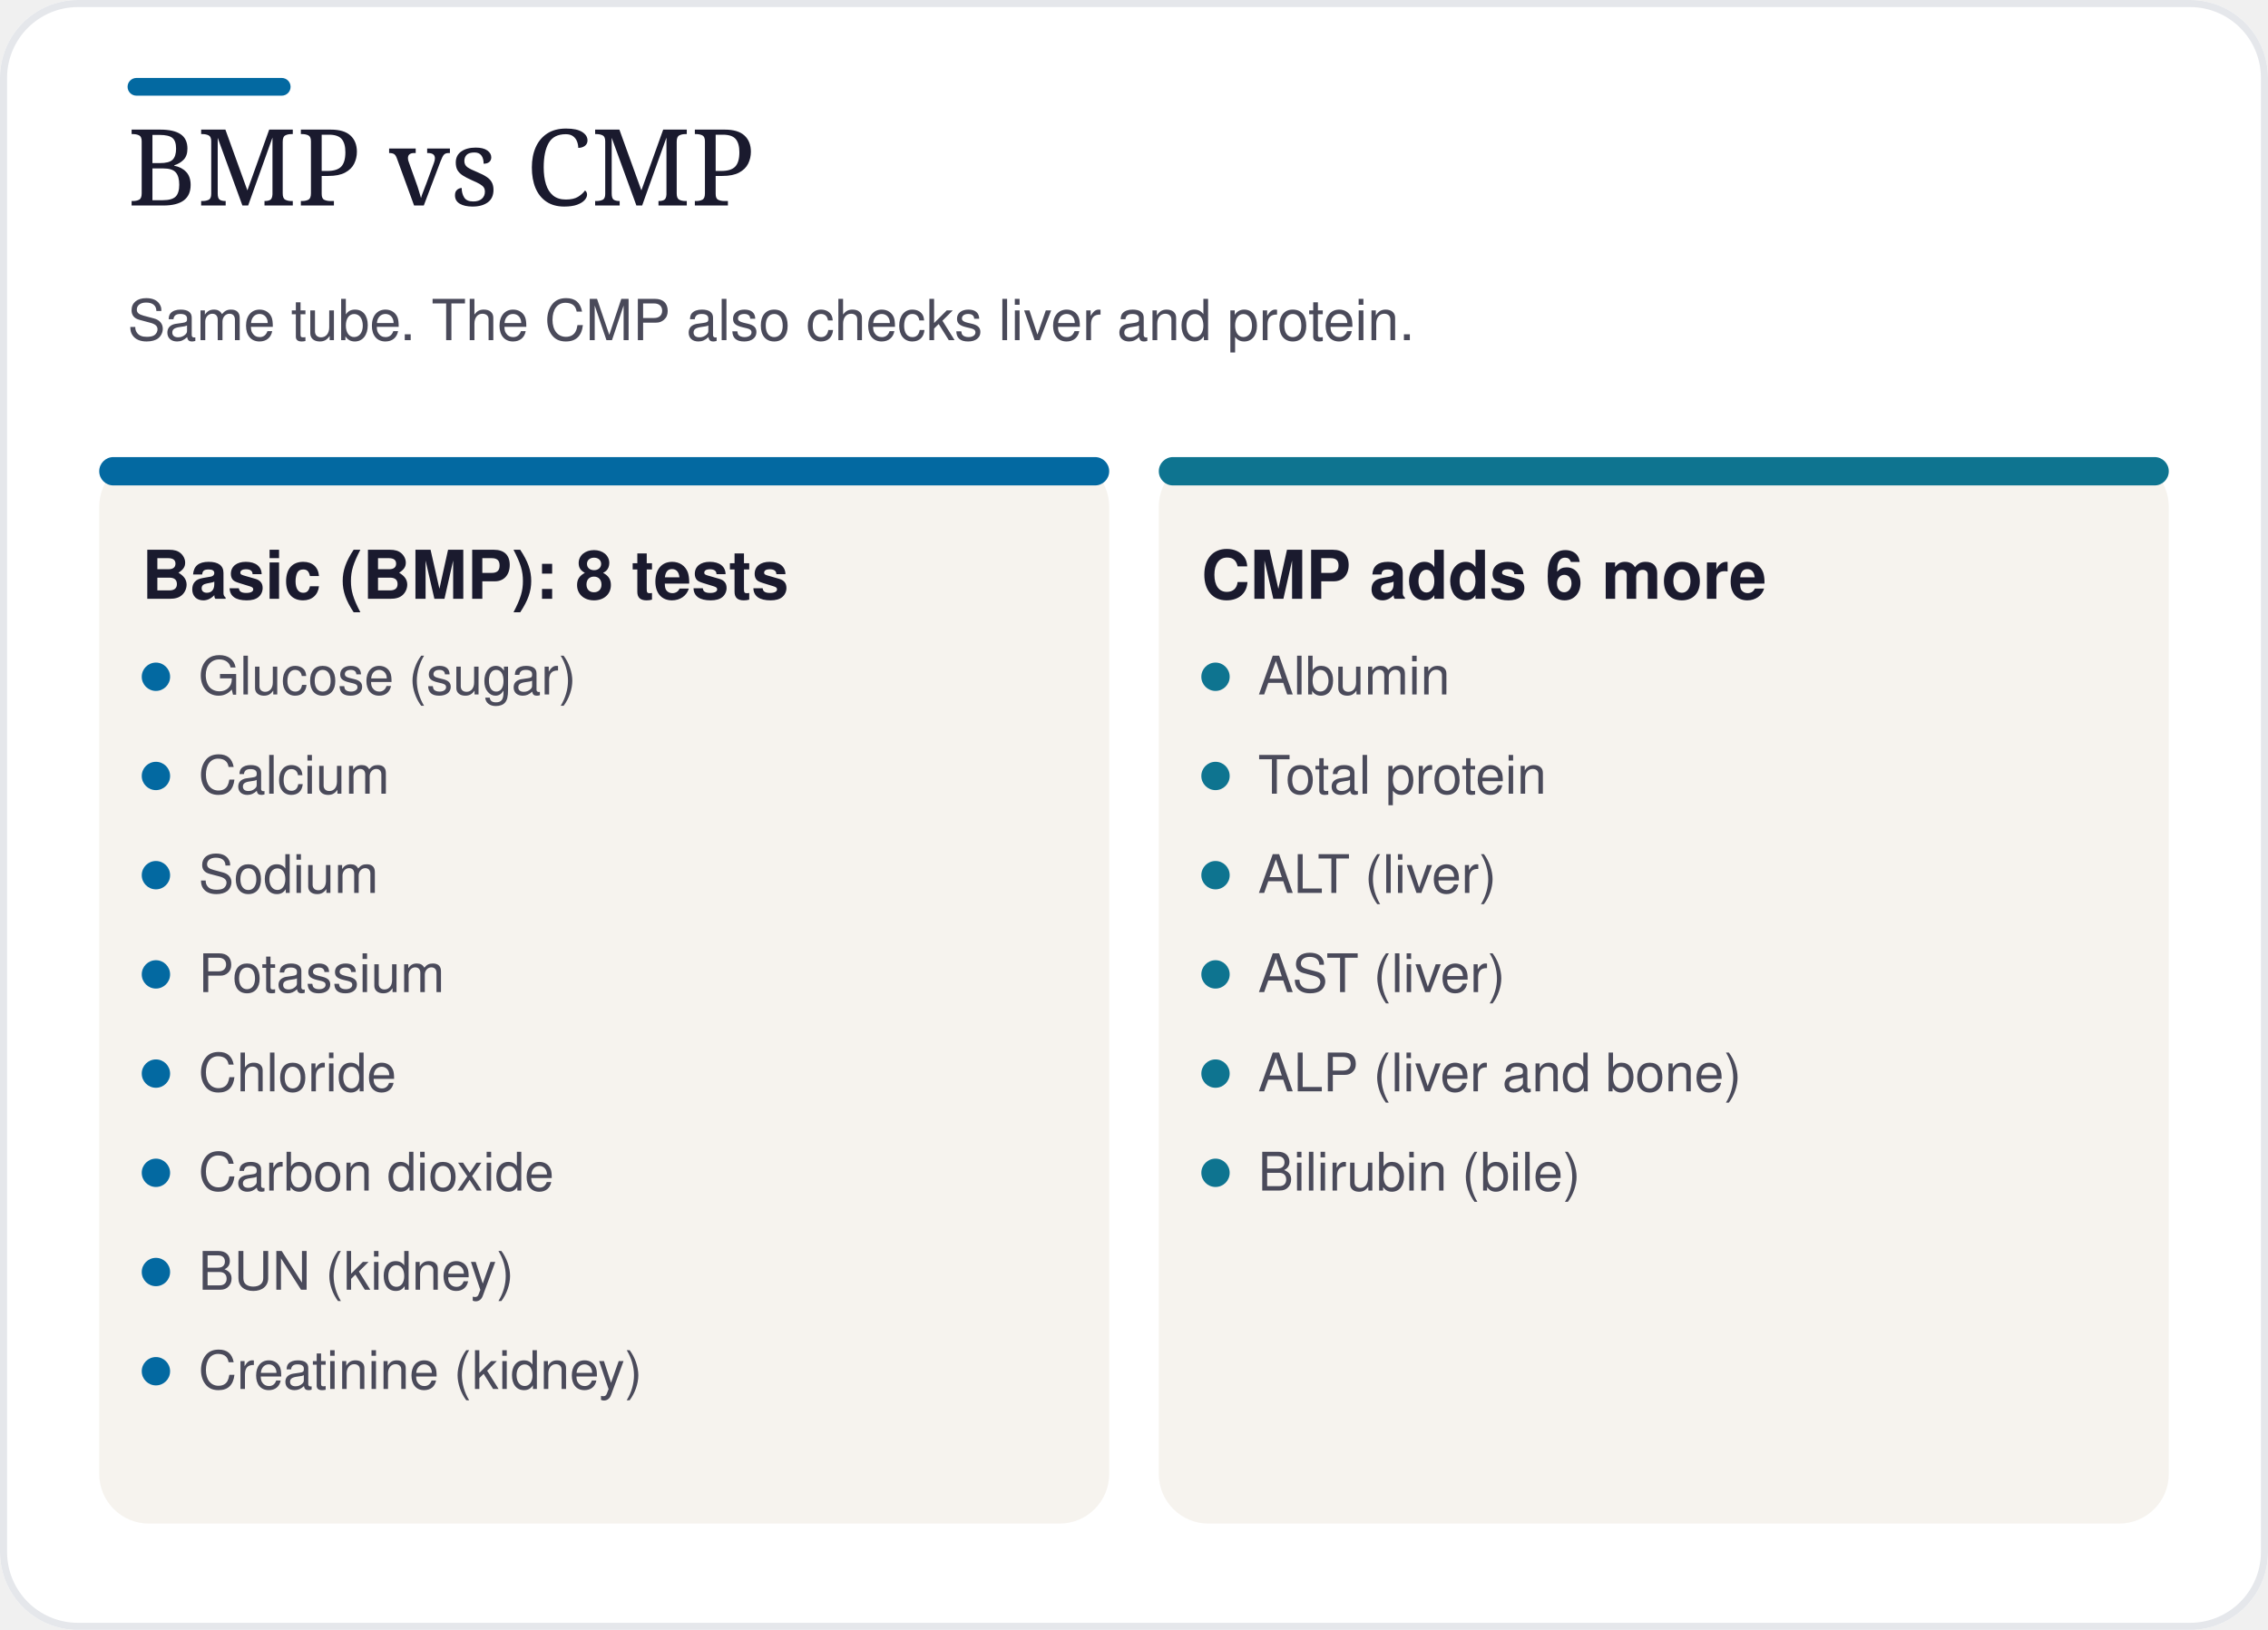
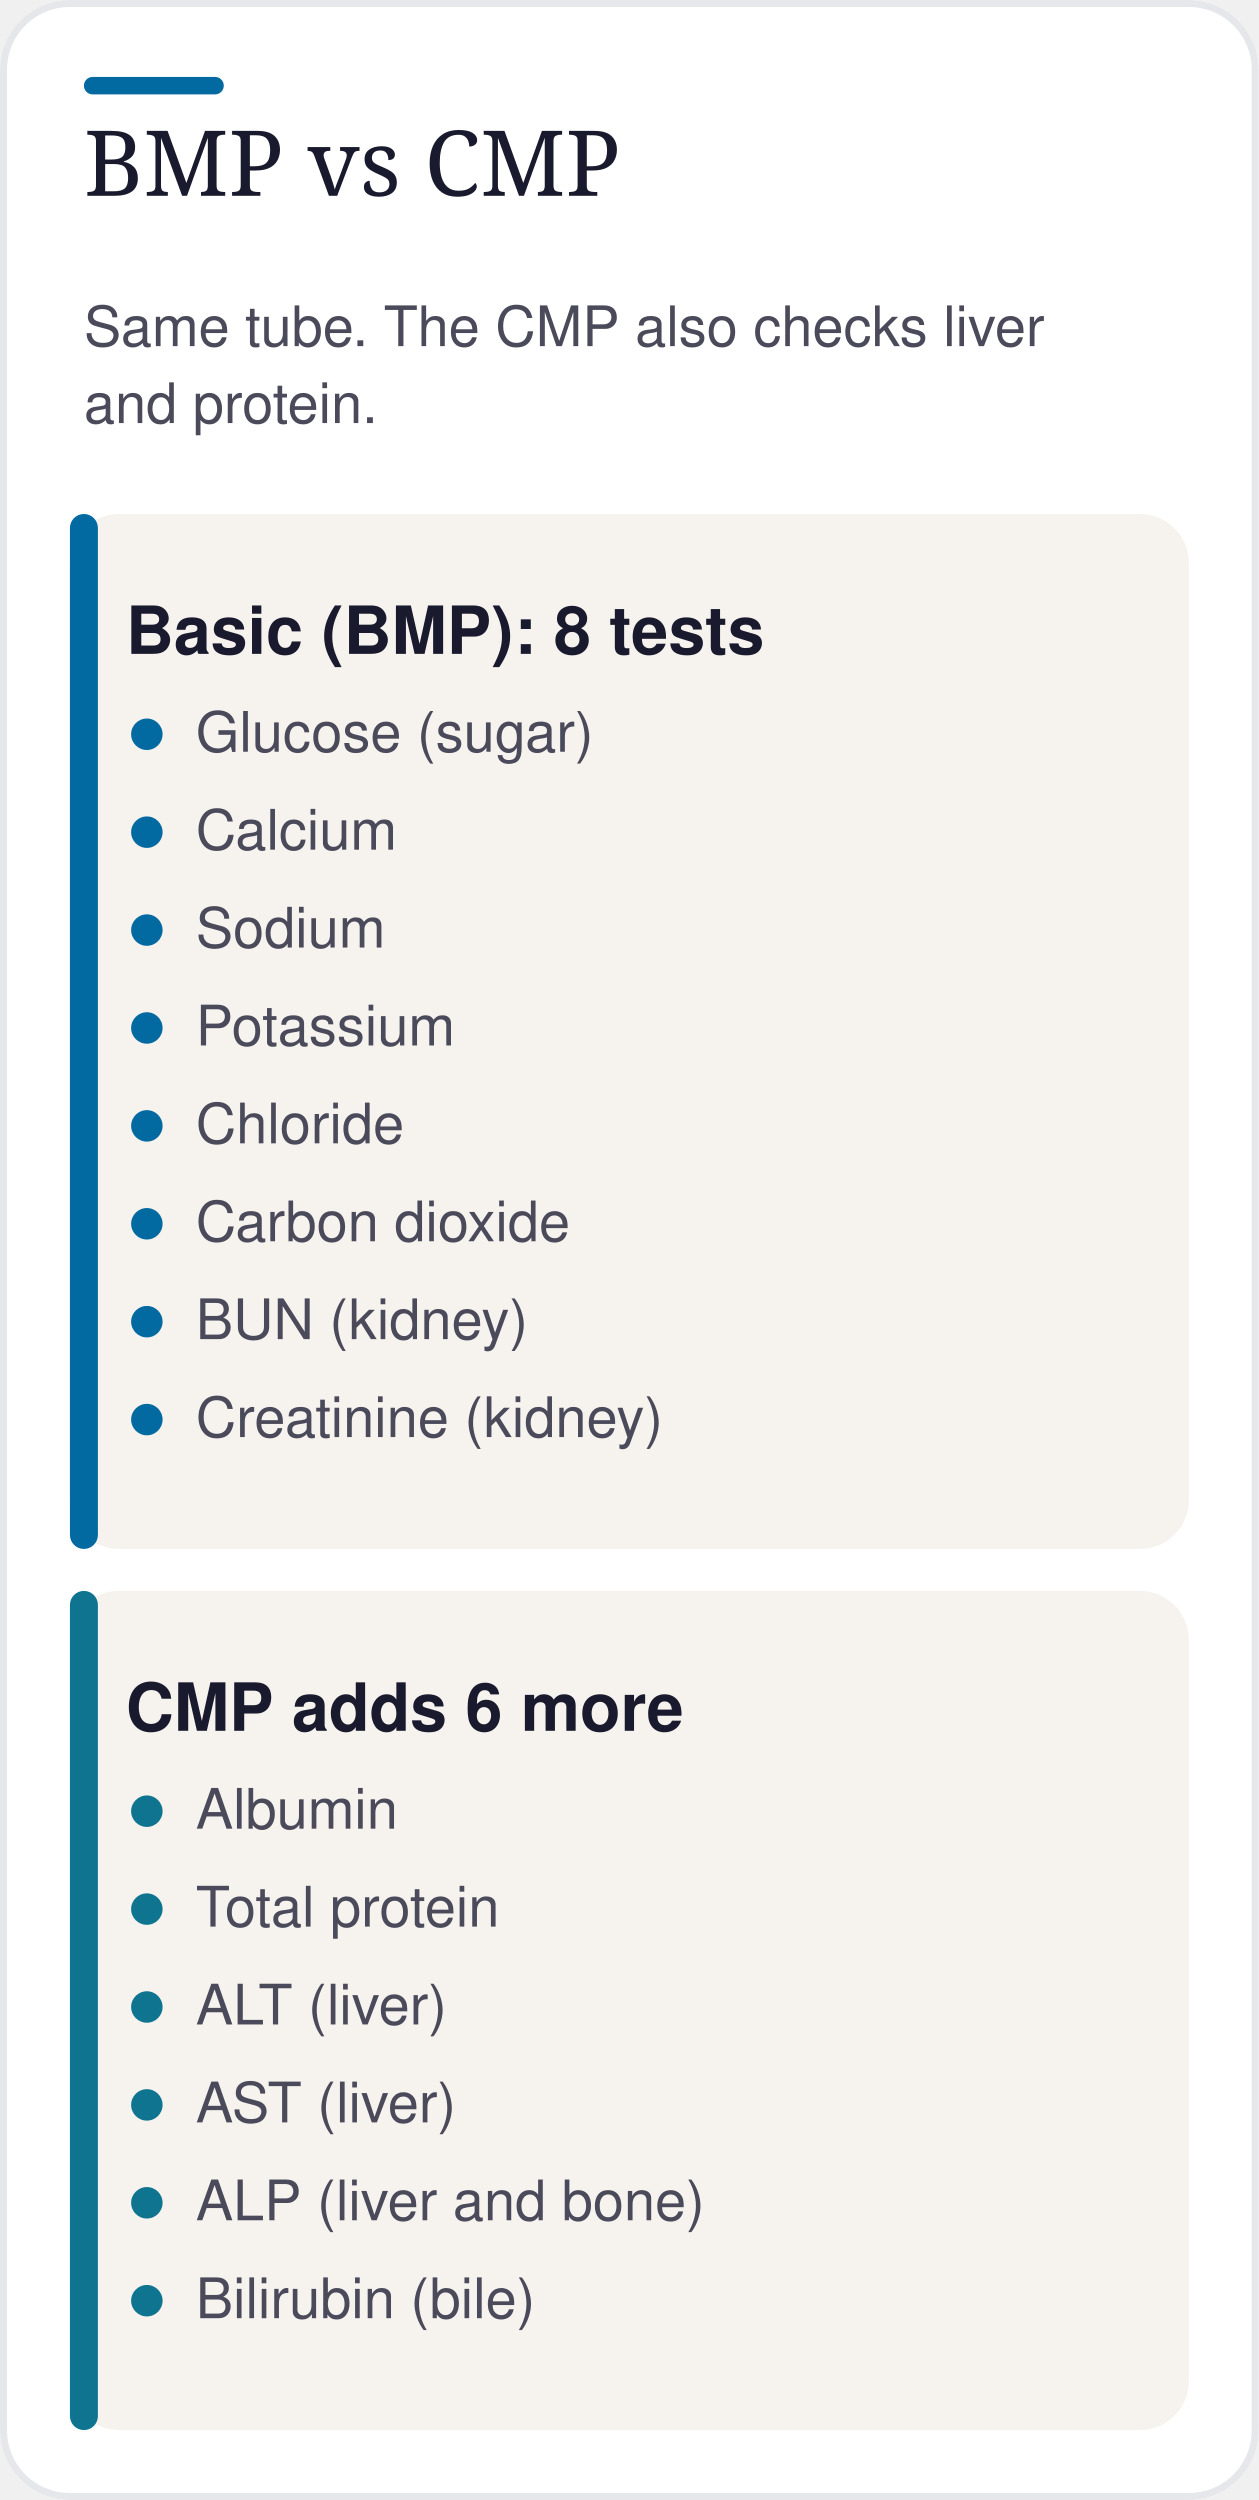
- <svg xmlns="http://www.w3.org/2000/svg" viewBox="0 0 640 460" width="640" height="460" role="img" font-family="'DM Sans','Helvetica Neue',Helvetica,Arial,sans-serif">
-   <rect width="640" height="460" rx="22" fill="#FFFFFF" />
-   <rect x="1" y="1" width="638" height="458" rx="21" fill="none" stroke="#E5E7EB" stroke-width="2" />
-   <rect x="36" y="22" width="46" height="5" rx="2.5" fill="#0369A1" />
-   <text x="36" y="58" font-size="30" fill="#1A1A2E" font-weight="400" text-anchor="start" font-family="'DM Serif Display',Georgia,serif">BMP vs CMP</text>
-   <text x="36" y="96" font-size="16" fill="#4A4A5A" font-weight="500" text-anchor="start" font-family="'DM Sans','Helvetica Neue',Helvetica,Arial,sans-serif">Same tube. The CMP also checks liver and protein.</text>
-   <rect x="28" y="129" width="285" height="301" rx="14" fill="#F6F3EE" />
-   <rect x="28" y="129" width="285" height="8" rx="4" fill="#0369A1" />
-   <text x="40.0" y="169" font-size="19" fill="#1A1A2E" font-weight="800" text-anchor="start" font-family="'DM Sans','Helvetica Neue',Helvetica,Arial,sans-serif">Basic (BMP): 8 tests</text>
-   <circle cx="44" cy="191" r="4" fill="#0369A1" />
-   <text x="56.0" y="196" font-size="15" fill="#4A4A5A" font-weight="500" text-anchor="start" font-family="'DM Sans','Helvetica Neue',Helvetica,Arial,sans-serif">Glucose (sugar)</text>
-   <circle cx="44" cy="219" r="4" fill="#0369A1" />
-   <text x="56.0" y="224" font-size="15" fill="#4A4A5A" font-weight="500" text-anchor="start" font-family="'DM Sans','Helvetica Neue',Helvetica,Arial,sans-serif">Calcium</text>
-   <circle cx="44" cy="247" r="4" fill="#0369A1" />
-   <text x="56.0" y="252" font-size="15" fill="#4A4A5A" font-weight="500" text-anchor="start" font-family="'DM Sans','Helvetica Neue',Helvetica,Arial,sans-serif">Sodium</text>
-   <circle cx="44" cy="275" r="4" fill="#0369A1" />
-   <text x="56.0" y="280" font-size="15" fill="#4A4A5A" font-weight="500" text-anchor="start" font-family="'DM Sans','Helvetica Neue',Helvetica,Arial,sans-serif">Potassium</text>
-   <circle cx="44" cy="303" r="4" fill="#0369A1" />
-   <text x="56.0" y="308" font-size="15" fill="#4A4A5A" font-weight="500" text-anchor="start" font-family="'DM Sans','Helvetica Neue',Helvetica,Arial,sans-serif">Chloride</text>
-   <circle cx="44" cy="331" r="4" fill="#0369A1" />
-   <text x="56.0" y="336" font-size="15" fill="#4A4A5A" font-weight="500" text-anchor="start" font-family="'DM Sans','Helvetica Neue',Helvetica,Arial,sans-serif">Carbon dioxide</text>
-   <circle cx="44" cy="359" r="4" fill="#0369A1" />
-   <text x="56.0" y="364" font-size="15" fill="#4A4A5A" font-weight="500" text-anchor="start" font-family="'DM Sans','Helvetica Neue',Helvetica,Arial,sans-serif">BUN (kidney)</text>
-   <circle cx="44" cy="387" r="4" fill="#0369A1" />
-   <text x="56.0" y="392" font-size="15" fill="#4A4A5A" font-weight="500" text-anchor="start" font-family="'DM Sans','Helvetica Neue',Helvetica,Arial,sans-serif">Creatinine (kidney)</text>
-   <rect x="327" y="129" width="285" height="301" rx="14" fill="#F6F3EE" />
-   <rect x="327" y="129" width="285" height="8" rx="4" fill="#0E7490" />
-   <text x="339.0" y="169" font-size="19" fill="#1A1A2E" font-weight="800" text-anchor="start" font-family="'DM Sans','Helvetica Neue',Helvetica,Arial,sans-serif">CMP adds 6 more</text>
-   <circle cx="343" cy="191" r="4" fill="#0E7490" />
-   <text x="355.0" y="196" font-size="15" fill="#4A4A5A" font-weight="500" text-anchor="start" font-family="'DM Sans','Helvetica Neue',Helvetica,Arial,sans-serif">Albumin</text>
-   <circle cx="343" cy="219" r="4" fill="#0E7490" />
-   <text x="355.0" y="224" font-size="15" fill="#4A4A5A" font-weight="500" text-anchor="start" font-family="'DM Sans','Helvetica Neue',Helvetica,Arial,sans-serif">Total protein</text>
-   <circle cx="343" cy="247" r="4" fill="#0E7490" />
-   <text x="355.0" y="252" font-size="15" fill="#4A4A5A" font-weight="500" text-anchor="start" font-family="'DM Sans','Helvetica Neue',Helvetica,Arial,sans-serif">ALT (liver)</text>
-   <circle cx="343" cy="275" r="4" fill="#0E7490" />
-   <text x="355.0" y="280" font-size="15" fill="#4A4A5A" font-weight="500" text-anchor="start" font-family="'DM Sans','Helvetica Neue',Helvetica,Arial,sans-serif">AST (liver)</text>
-   <circle cx="343" cy="303" r="4" fill="#0E7490" />
-   <text x="355.0" y="308" font-size="15" fill="#4A4A5A" font-weight="500" text-anchor="start" font-family="'DM Sans','Helvetica Neue',Helvetica,Arial,sans-serif">ALP (liver and bone)</text>
-   <circle cx="343" cy="331" r="4" fill="#0E7490" />
-   <text x="355.0" y="336" font-size="15" fill="#4A4A5A" font-weight="500" text-anchor="start" font-family="'DM Sans','Helvetica Neue',Helvetica,Arial,sans-serif">Bilirubin (bile)</text>
+ <svg xmlns="http://www.w3.org/2000/svg" viewBox="0 0 360 715" width="360" height="715" role="img" font-family="'DM Sans','Helvetica Neue',Helvetica,Arial,sans-serif">
+   <rect width="360" height="715" rx="20" fill="#FFFFFF" />
+   <rect x="1" y="1" width="358" height="713" rx="19" fill="none" stroke="#E5E7EB" stroke-width="2" />
+   <rect x="24" y="22" width="40" height="5" rx="2.5" fill="#0369A1" />
+   <text x="24" y="56" font-size="26" fill="#1A1A2E" font-weight="400" text-anchor="start" font-family="'DM Serif Display',Georgia,serif">BMP vs CMP</text>
+   <text x="24" y="99" font-size="16" fill="#4A4A5A" font-weight="500" text-anchor="start" font-family="'DM Sans','Helvetica Neue',Helvetica,Arial,sans-serif">Same tube. The CMP also checks liver</text>
+   <text x="24" y="121" font-size="16" fill="#4A4A5A" font-weight="500" text-anchor="start" font-family="'DM Sans','Helvetica Neue',Helvetica,Arial,sans-serif">and protein.</text>
+   <rect x="20" y="147" width="320" height="296" rx="14" fill="#F6F3EE" />
+   <rect x="20" y="147" width="8" height="296" rx="4" fill="#0369A1" />
+   <text x="36" y="187" font-size="19" fill="#1A1A2E" font-weight="800" text-anchor="start" font-family="'DM Sans','Helvetica Neue',Helvetica,Arial,sans-serif">Basic (BMP): 8 tests</text>
+   <circle cx="42" cy="210" r="4.5" fill="#0369A1" />
+   <text x="56" y="215" font-size="16" fill="#4A4A5A" font-weight="500" text-anchor="start" font-family="'DM Sans','Helvetica Neue',Helvetica,Arial,sans-serif">Glucose (sugar)</text>
+   <circle cx="42" cy="238" r="4.5" fill="#0369A1" />
+   <text x="56" y="243" font-size="16" fill="#4A4A5A" font-weight="500" text-anchor="start" font-family="'DM Sans','Helvetica Neue',Helvetica,Arial,sans-serif">Calcium</text>
+   <circle cx="42" cy="266" r="4.5" fill="#0369A1" />
+   <text x="56" y="271" font-size="16" fill="#4A4A5A" font-weight="500" text-anchor="start" font-family="'DM Sans','Helvetica Neue',Helvetica,Arial,sans-serif">Sodium</text>
+   <circle cx="42" cy="294" r="4.5" fill="#0369A1" />
+   <text x="56" y="299" font-size="16" fill="#4A4A5A" font-weight="500" text-anchor="start" font-family="'DM Sans','Helvetica Neue',Helvetica,Arial,sans-serif">Potassium</text>
+   <circle cx="42" cy="322" r="4.5" fill="#0369A1" />
+   <text x="56" y="327" font-size="16" fill="#4A4A5A" font-weight="500" text-anchor="start" font-family="'DM Sans','Helvetica Neue',Helvetica,Arial,sans-serif">Chloride</text>
+   <circle cx="42" cy="350" r="4.5" fill="#0369A1" />
+   <text x="56" y="355" font-size="16" fill="#4A4A5A" font-weight="500" text-anchor="start" font-family="'DM Sans','Helvetica Neue',Helvetica,Arial,sans-serif">Carbon dioxide</text>
+   <circle cx="42" cy="378" r="4.5" fill="#0369A1" />
+   <text x="56" y="383" font-size="16" fill="#4A4A5A" font-weight="500" text-anchor="start" font-family="'DM Sans','Helvetica Neue',Helvetica,Arial,sans-serif">BUN (kidney)</text>
+   <circle cx="42" cy="406" r="4.5" fill="#0369A1" />
+   <text x="56" y="411" font-size="16" fill="#4A4A5A" font-weight="500" text-anchor="start" font-family="'DM Sans','Helvetica Neue',Helvetica,Arial,sans-serif">Creatinine (kidney)</text>
+   <rect x="20" y="455" width="320" height="240" rx="14" fill="#F6F3EE" />
+   <rect x="20" y="455" width="8" height="240" rx="4" fill="#0E7490" />
+   <text x="36" y="495" font-size="19" fill="#1A1A2E" font-weight="800" text-anchor="start" font-family="'DM Sans','Helvetica Neue',Helvetica,Arial,sans-serif">CMP adds 6 more</text>
+   <circle cx="42" cy="518" r="4.5" fill="#0E7490" />
+   <text x="56" y="523" font-size="16" fill="#4A4A5A" font-weight="500" text-anchor="start" font-family="'DM Sans','Helvetica Neue',Helvetica,Arial,sans-serif">Albumin</text>
+   <circle cx="42" cy="546" r="4.5" fill="#0E7490" />
+   <text x="56" y="551" font-size="16" fill="#4A4A5A" font-weight="500" text-anchor="start" font-family="'DM Sans','Helvetica Neue',Helvetica,Arial,sans-serif">Total protein</text>
+   <circle cx="42" cy="574" r="4.5" fill="#0E7490" />
+   <text x="56" y="579" font-size="16" fill="#4A4A5A" font-weight="500" text-anchor="start" font-family="'DM Sans','Helvetica Neue',Helvetica,Arial,sans-serif">ALT (liver)</text>
+   <circle cx="42" cy="602" r="4.5" fill="#0E7490" />
+   <text x="56" y="607" font-size="16" fill="#4A4A5A" font-weight="500" text-anchor="start" font-family="'DM Sans','Helvetica Neue',Helvetica,Arial,sans-serif">AST (liver)</text>
+   <circle cx="42" cy="630" r="4.5" fill="#0E7490" />
+   <text x="56" y="635" font-size="16" fill="#4A4A5A" font-weight="500" text-anchor="start" font-family="'DM Sans','Helvetica Neue',Helvetica,Arial,sans-serif">ALP (liver and bone)</text>
+   <circle cx="42" cy="658" r="4.5" fill="#0E7490" />
+   <text x="56" y="663" font-size="16" fill="#4A4A5A" font-weight="500" text-anchor="start" font-family="'DM Sans','Helvetica Neue',Helvetica,Arial,sans-serif">Bilirubin (bile)</text>
</svg>
